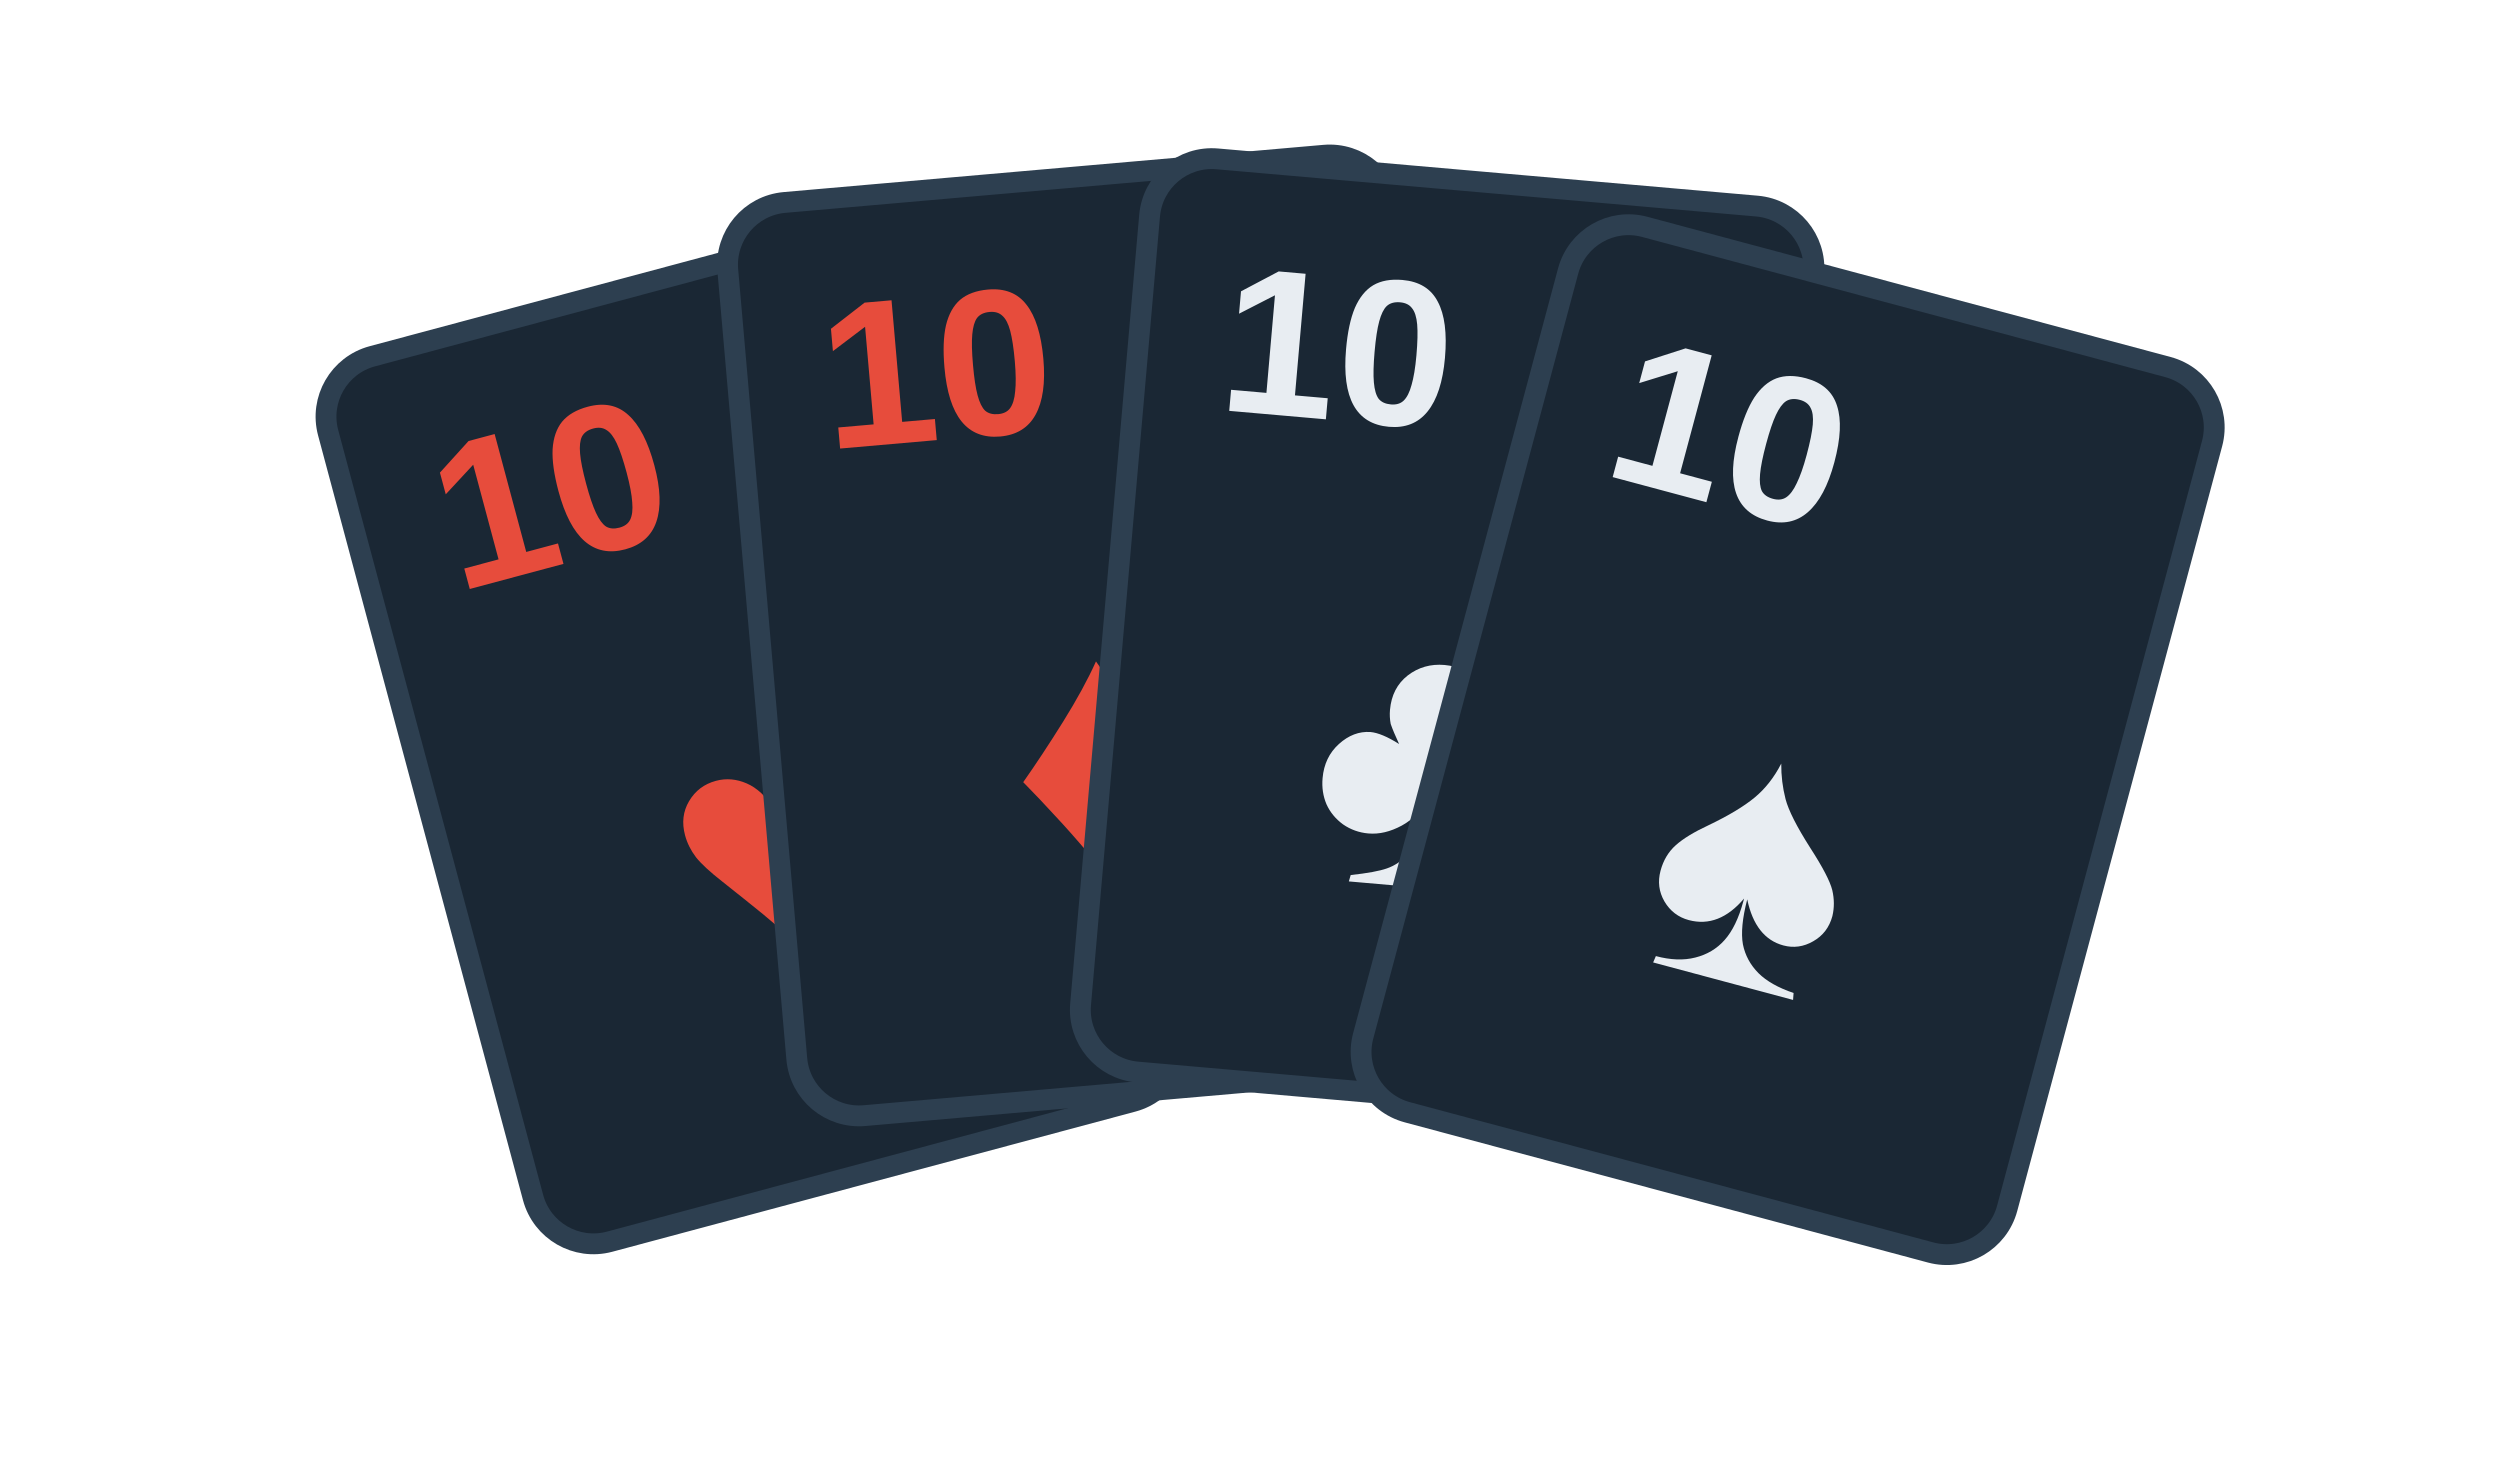
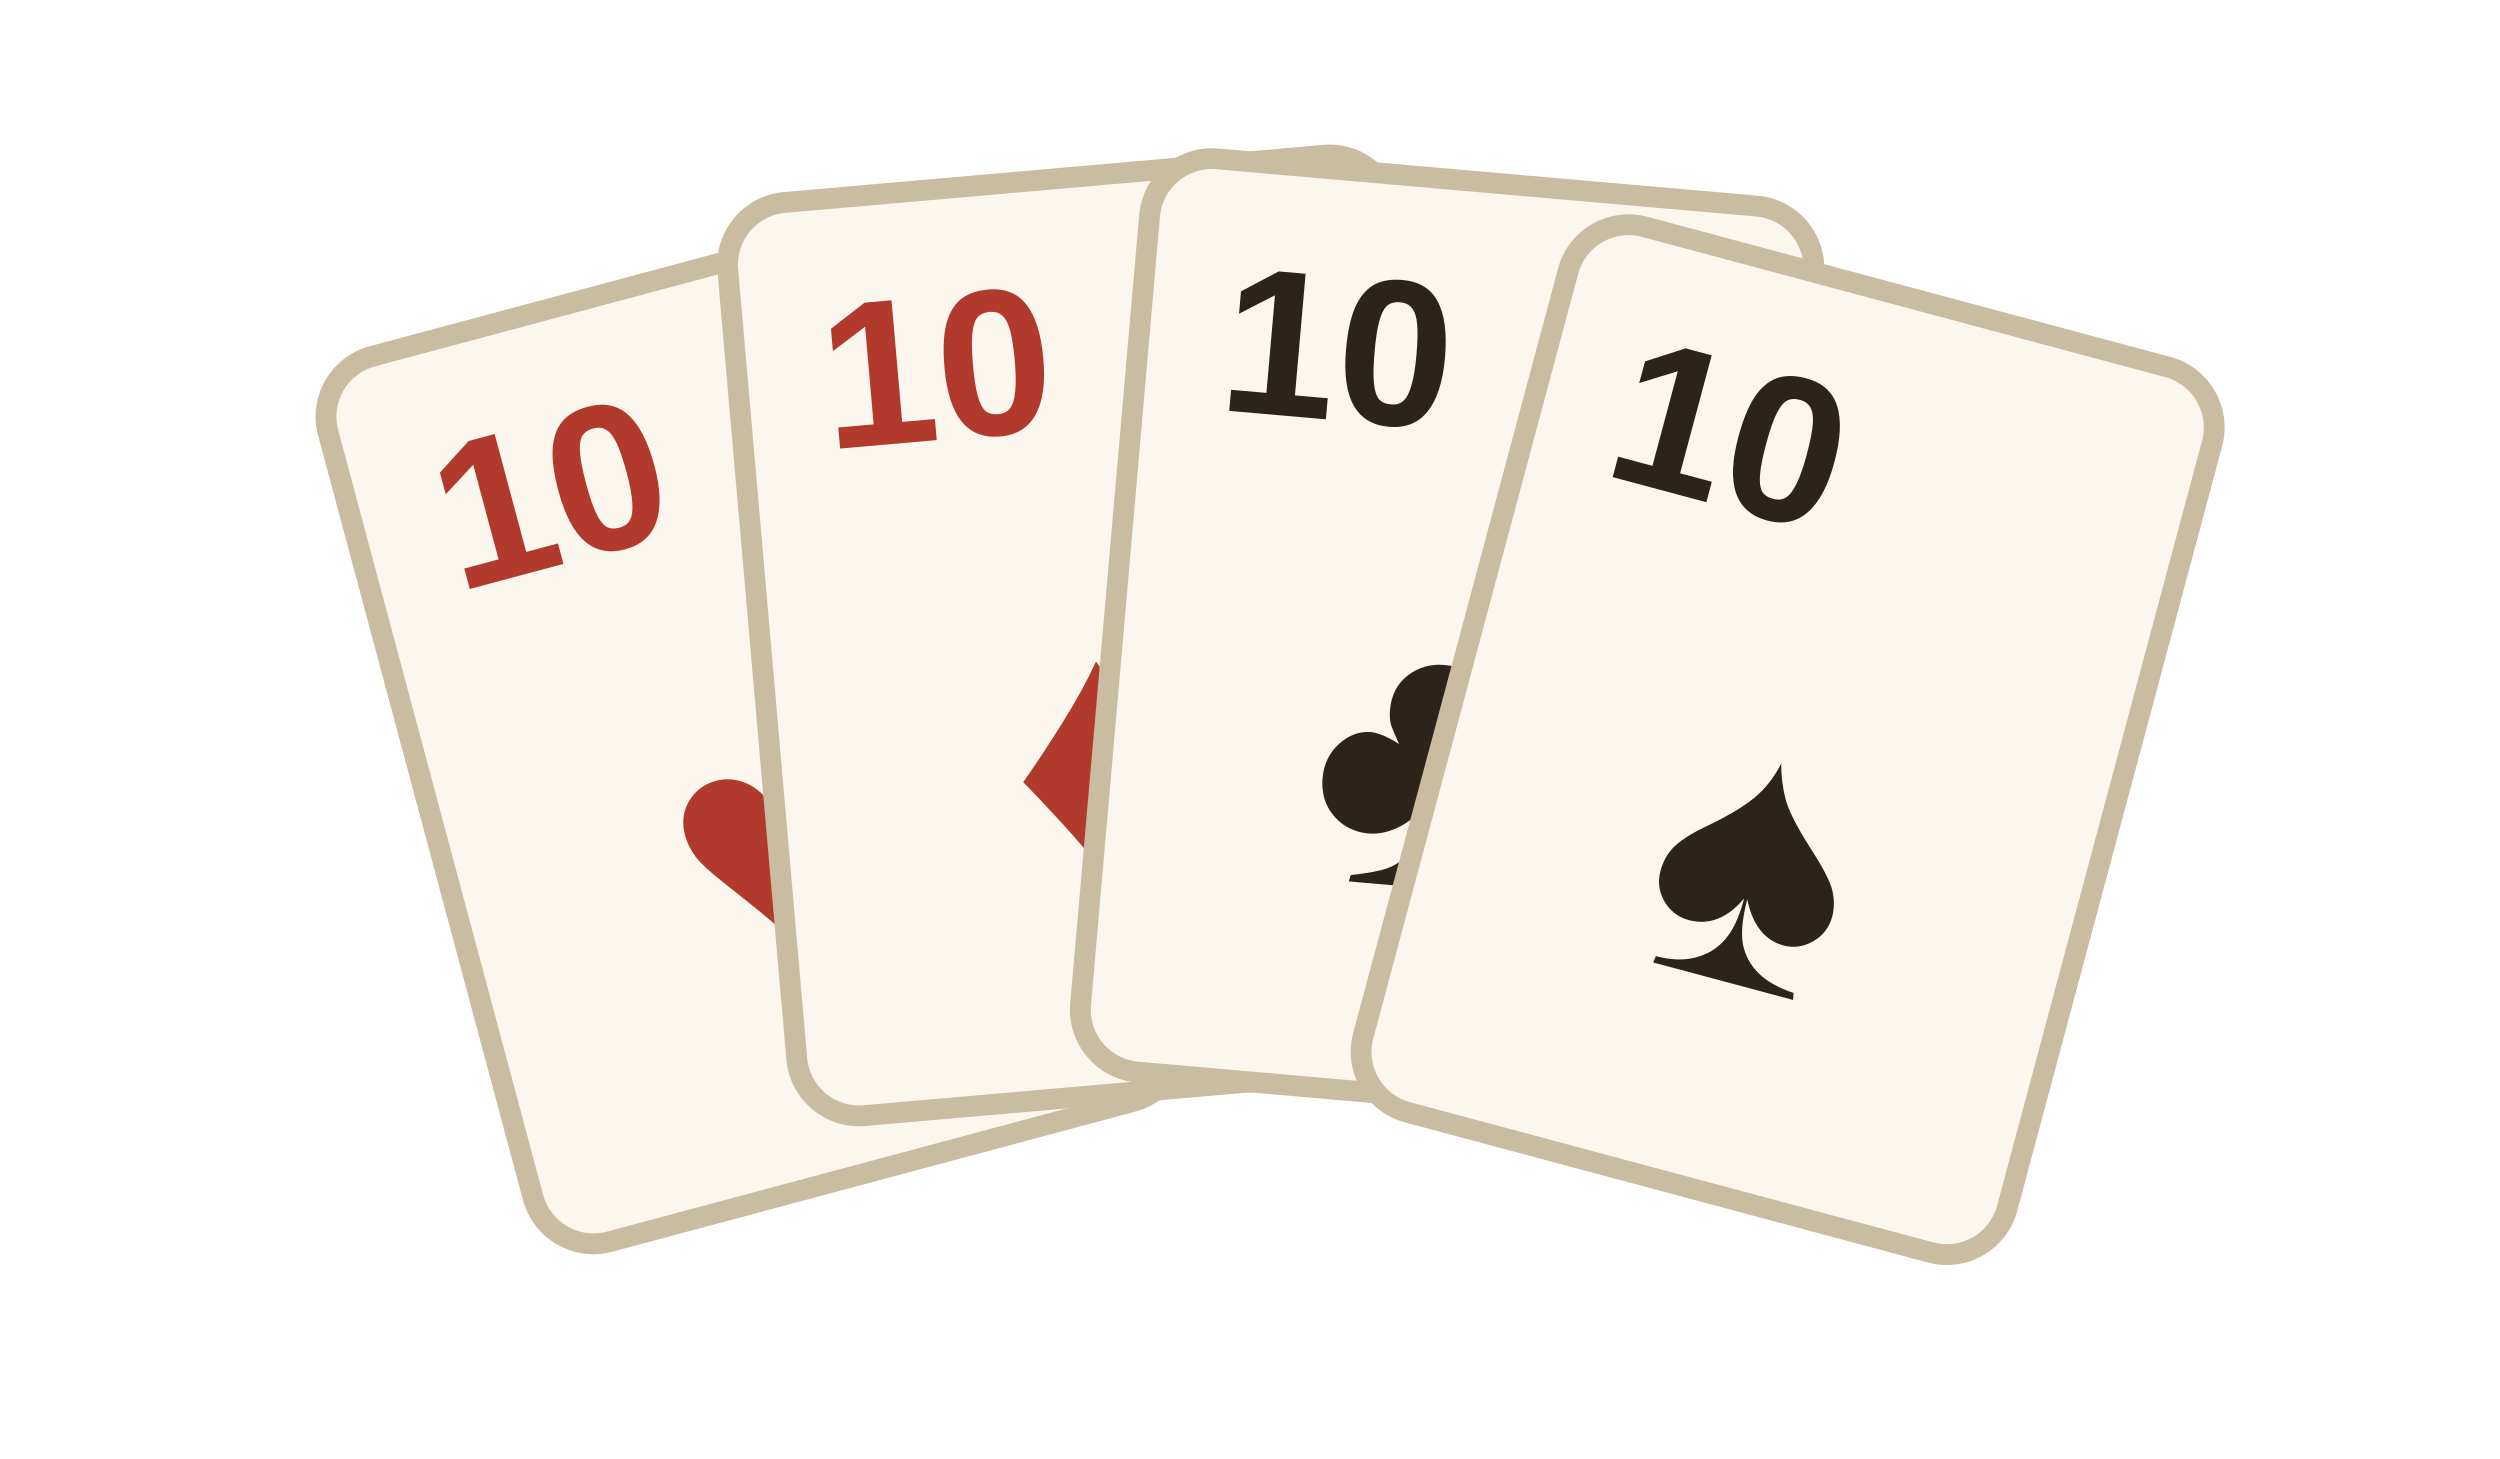
<svg xmlns="http://www.w3.org/2000/svg" viewBox="0 0 120 70">
  <g transform="rotate(-15, 60, 70)">
-     <rect x="30" y="8" width="32" height="44" rx="3" fill="#1a2734" stroke="#2d3f50" stroke-width="1" />
-     <text x="34" y="20" font-family="Arial,sans-serif" font-size="10" font-weight="bold" fill="#e74c3c">10</text>
-     <text x="46" y="42" font-family="Arial,sans-serif" font-size="18" fill="#e74c3c" text-anchor="middle">♥</text>
+     <rect x="30" y="8" width="32" height="44" rx="3" fill="#fbf7ee" stroke="#c9bca0" stroke-width="1" />
+     <text x="34" y="20" font-family="Arial,sans-serif" font-size="10" font-weight="bold" fill="#b23a2c">10</text>
+     <text x="46" y="42" font-family="Arial,sans-serif" font-size="18" fill="#b23a2c" text-anchor="middle">♥</text>
  </g>
  <g transform="rotate(-5, 60, 70)">
-     <rect x="40" y="8" width="32" height="44" rx="3" fill="#1a2734" stroke="#2d3f50" stroke-width="1" />
-     <text x="44" y="20" font-family="Arial,sans-serif" font-size="10" font-weight="bold" fill="#e74c3c">10</text>
-     <text x="56" y="42" font-family="Arial,sans-serif" font-size="18" fill="#e74c3c" text-anchor="middle">♦</text>
+     <rect x="40" y="8" width="32" height="44" rx="3" fill="#fbf7ee" stroke="#c9bca0" stroke-width="1" />
+     <text x="44" y="20" font-family="Arial,sans-serif" font-size="10" font-weight="bold" fill="#b23a2c">10</text>
+     <text x="56" y="42" font-family="Arial,sans-serif" font-size="18" fill="#b23a2c" text-anchor="middle">♦</text>
  </g>
  <g transform="rotate(5, 60, 70)">
-     <rect x="50" y="8" width="32" height="44" rx="3" fill="#1a2734" stroke="#2d3f50" stroke-width="1" />
-     <text x="54" y="20" font-family="Arial,sans-serif" font-size="10" font-weight="bold" fill="#e8edf2">10</text>
-     <text x="66" y="42" font-family="Arial,sans-serif" font-size="18" fill="#e8edf2" text-anchor="middle">♣</text>
+     <rect x="50" y="8" width="32" height="44" rx="3" fill="#fbf7ee" stroke="#c9bca0" stroke-width="1" />
+     <text x="54" y="20" font-family="Arial,sans-serif" font-size="10" font-weight="bold" fill="#2c2418">10</text>
+     <text x="66" y="42" font-family="Arial,sans-serif" font-size="18" fill="#2c2418" text-anchor="middle">♣</text>
  </g>
  <g transform="rotate(15, 60, 70)">
-     <rect x="60" y="8" width="32" height="44" rx="3" fill="#1a2734" stroke="#2d3f50" stroke-width="1" />
-     <text x="64" y="20" font-family="Arial,sans-serif" font-size="10" font-weight="bold" fill="#e8edf2">10</text>
-     <text x="76" y="42" font-family="Arial,sans-serif" font-size="18" fill="#e8edf2" text-anchor="middle">♠</text>
+     <rect x="60" y="8" width="32" height="44" rx="3" fill="#fbf7ee" stroke="#c9bca0" stroke-width="1" />
+     <text x="64" y="20" font-family="Arial,sans-serif" font-size="10" font-weight="bold" fill="#2c2418">10</text>
+     <text x="76" y="42" font-family="Arial,sans-serif" font-size="18" fill="#2c2418" text-anchor="middle">♠</text>
  </g>
</svg>
